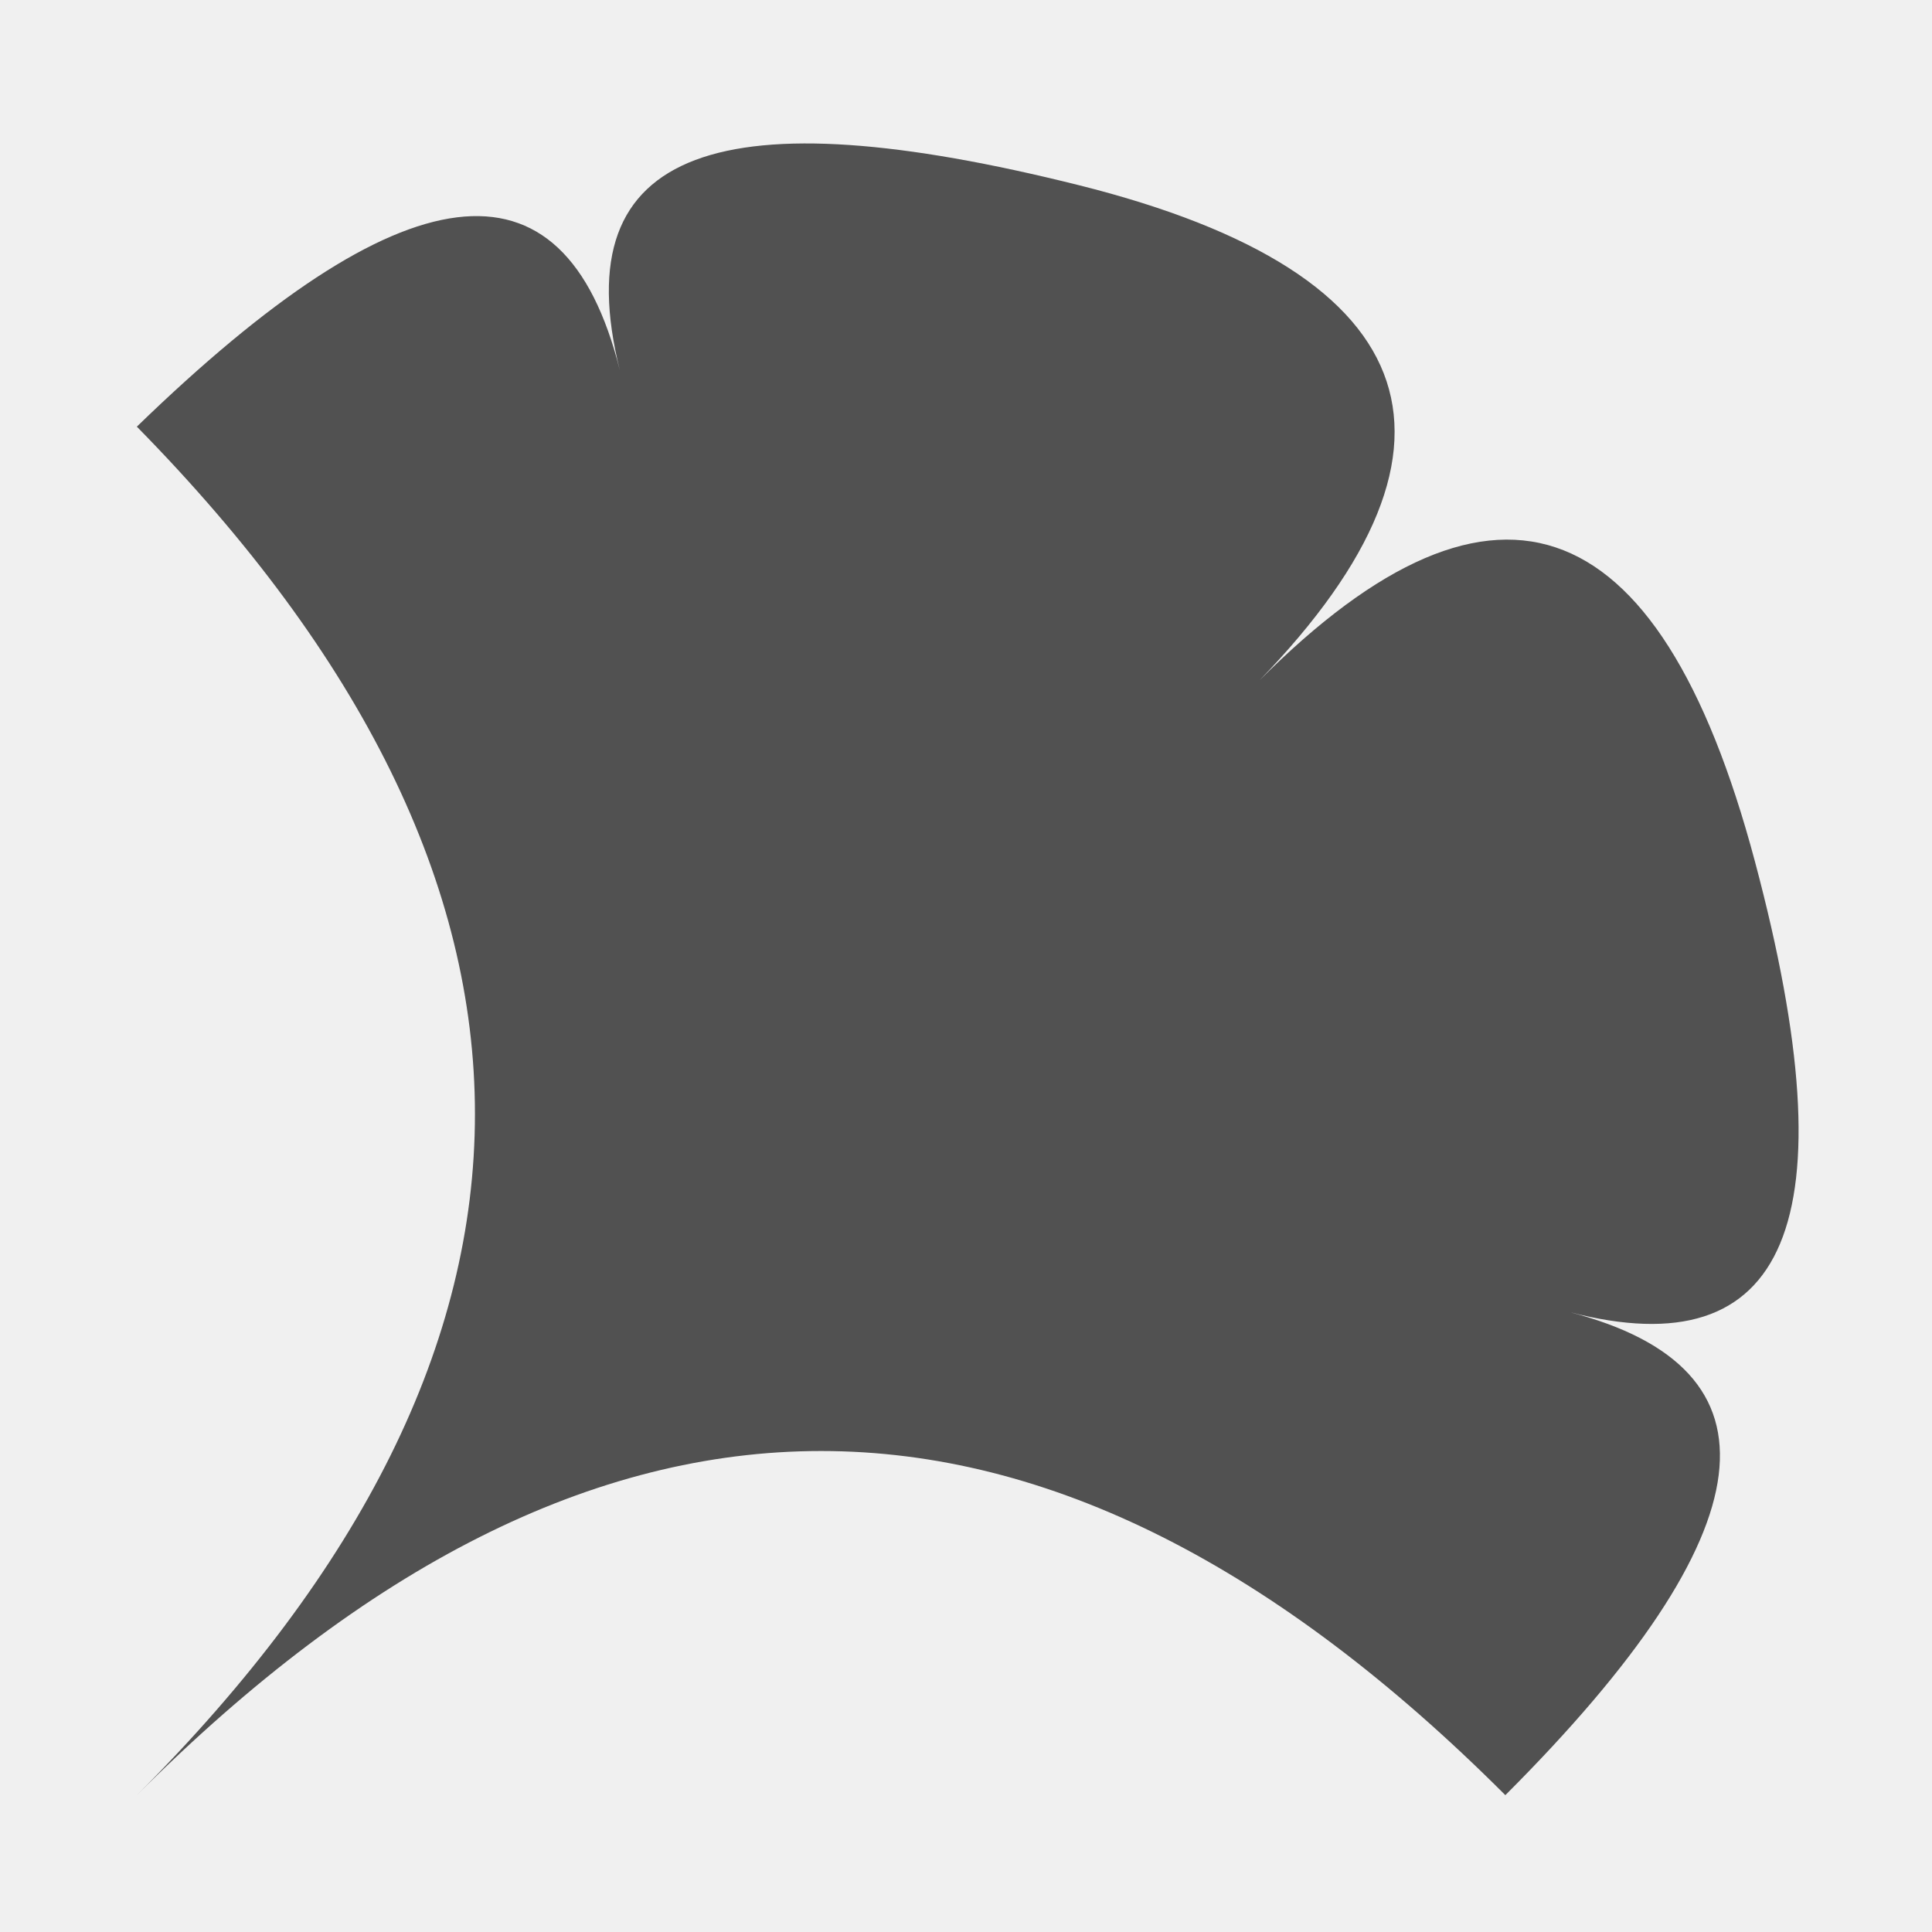
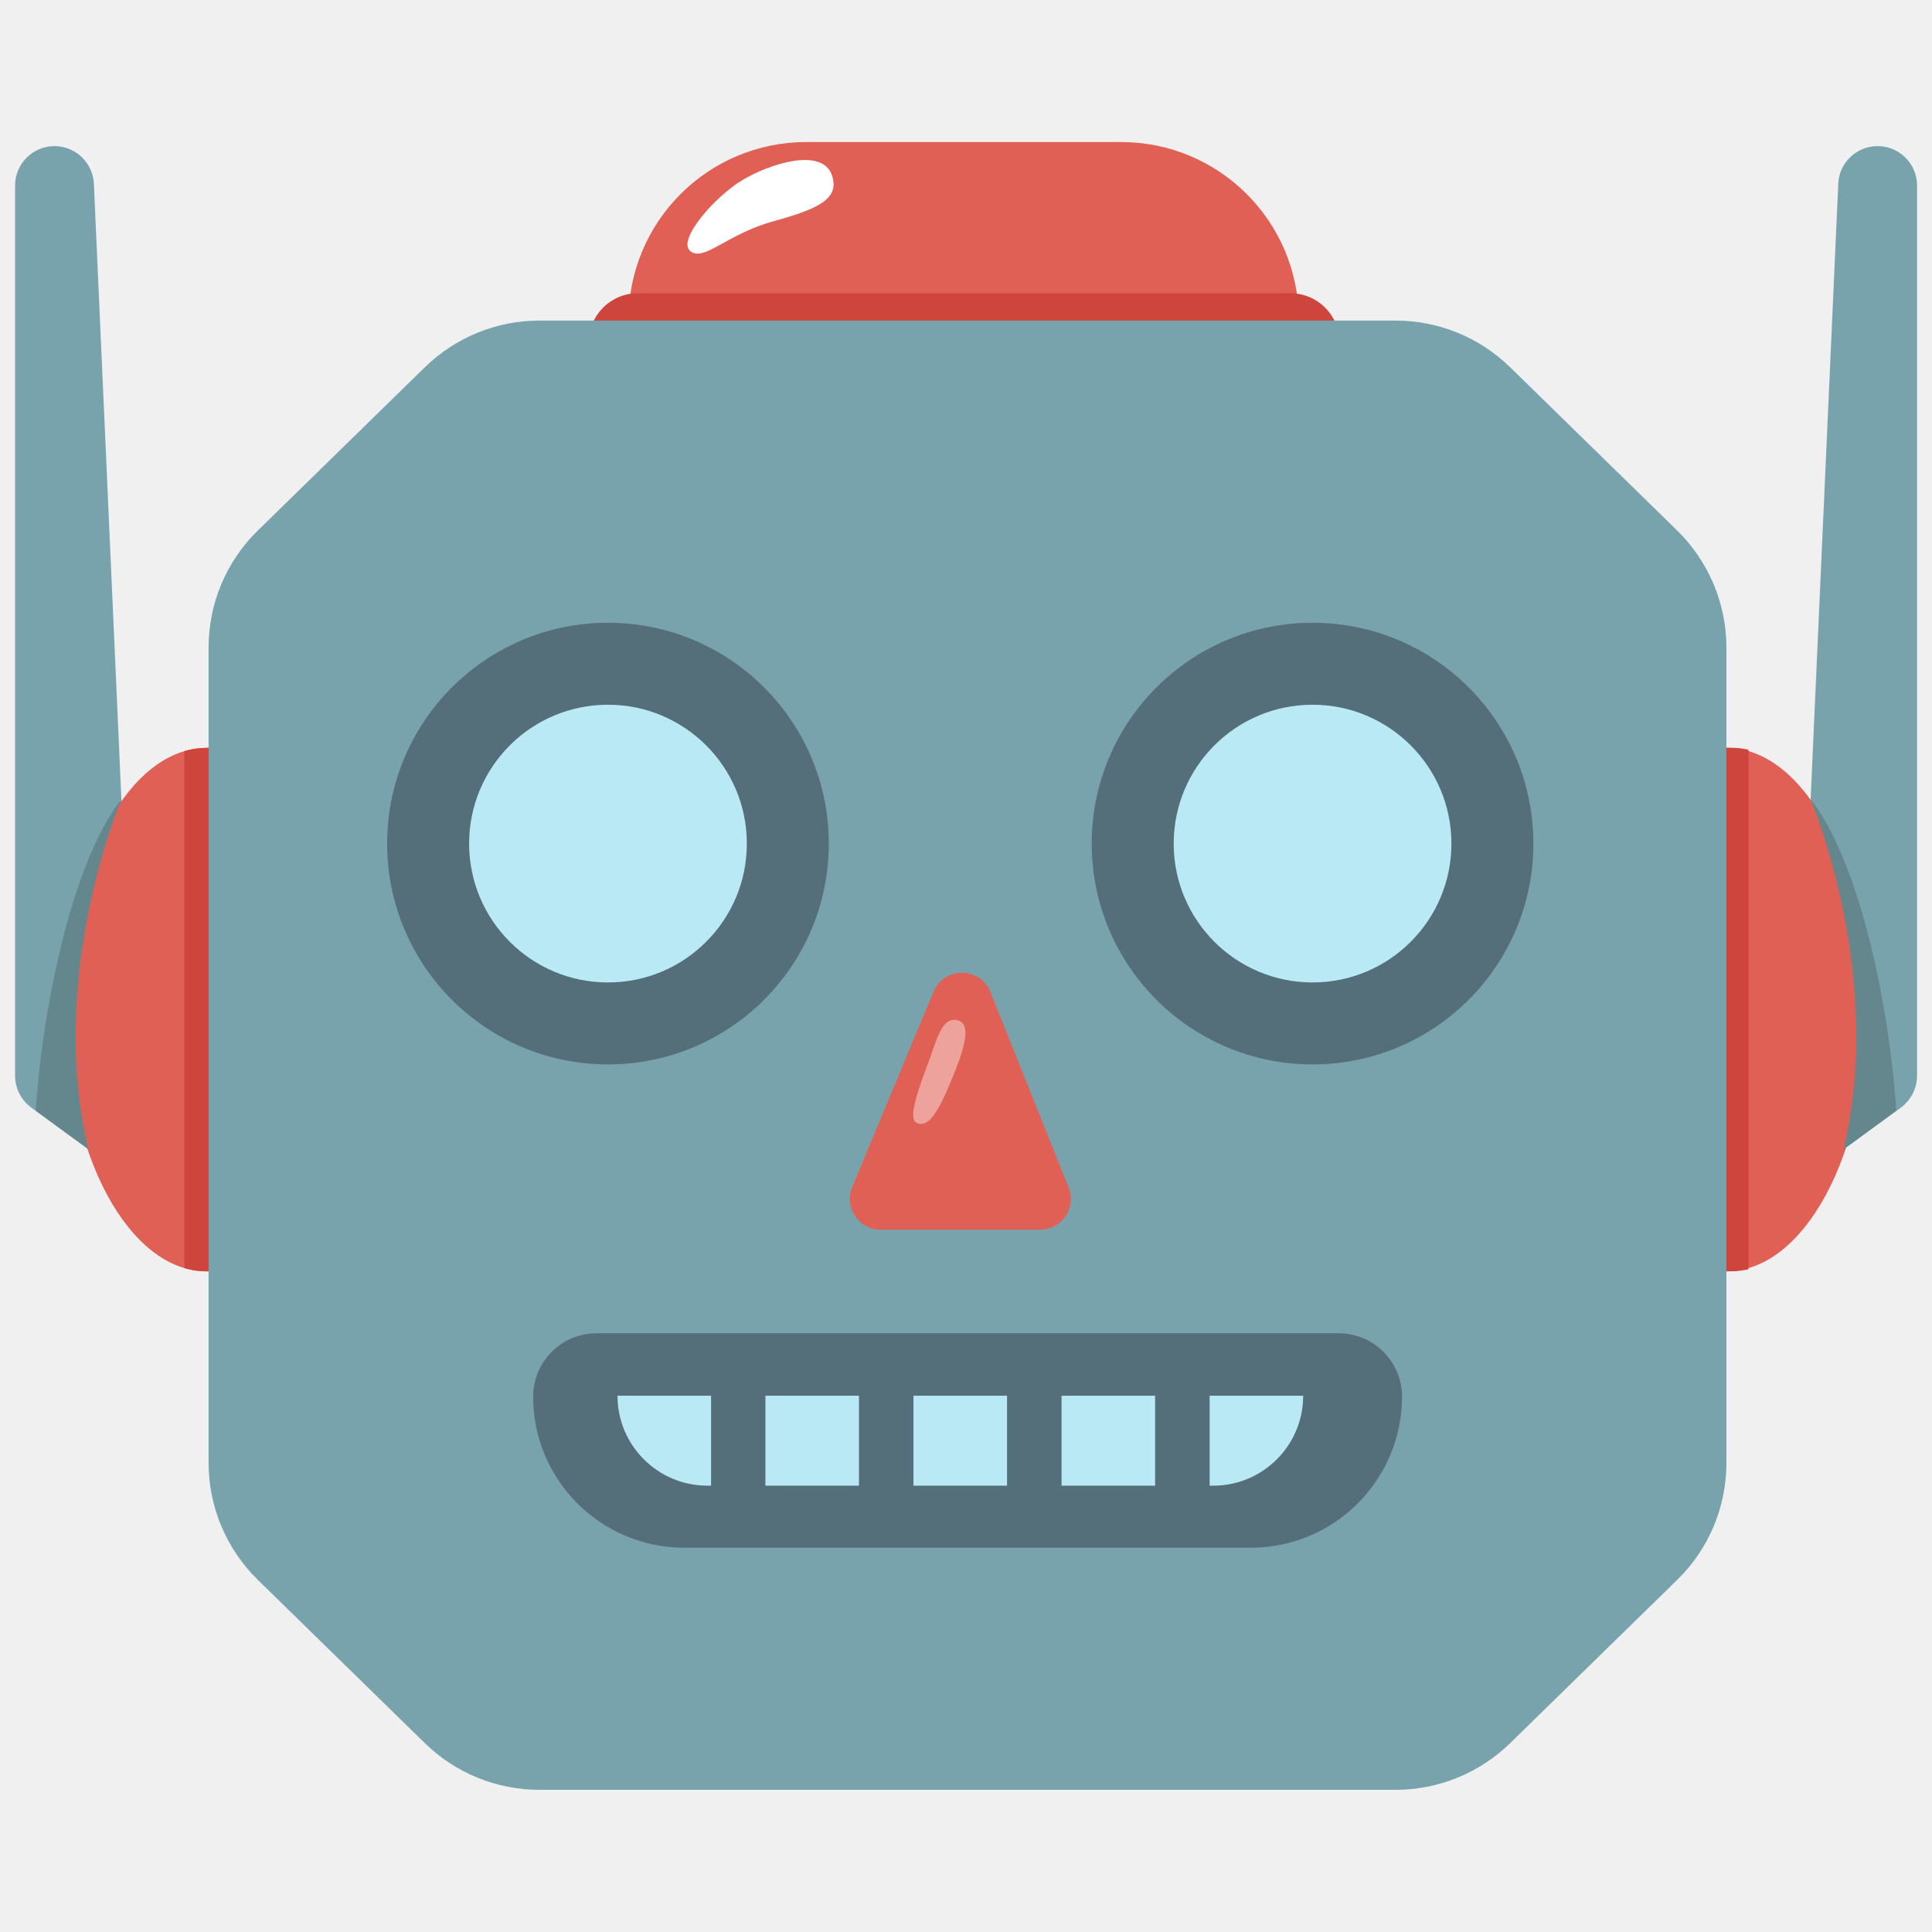
- <svg xmlns="http://www.w3.org/2000/svg" version="1.1" x="0px" y="0px" width="24px" height="24px" viewBox="0 0 24 24">
-   <style type="text/css">
- 	.st0{fill:#515151;}
- </style>
-   <path class="st0" d="M1.7,22.3c5.7-5.7,11.3-5.7,17,0c3.3-3.3,3.5-5.3,0.8-6c2.7,0.7,3.5-1.1,2.3-5.6s-3.3-5.2-6.3-2.1  c3-3,2.3-5.2-2.1-6.3S7,1.8,7.7,4.6C7,1.8,5,2.1,1.7,5.3C7.3,11,7.3,16.7,1.7,22.3" />
+ <svg xmlns="http://www.w3.org/2000/svg" xmlns:xlink="http://www.w3.org/1999/xlink" width="128" height="128" style="enable-background:new 0 0 128 128;">
+   <g>
+     <path d="M86.05,35.16H41.64V21.19c0-6.51,5.27-11.78,11.78-11.78h20.85c6.51,0,11.78,5.27,11.78,11.78V35.16 z" style="fill:#E06055;" />
+     <path d="M55.12,11.62c-0.64-1.89-4.14-0.77-5.95,0.32s-4.34,3.97-3.43,4.7c0.9,0.72,2.38-1.12,5.53-1.99 C54.2,13.84,55.65,13.18,55.12,11.62z" style="fill:#FFFFFF;" />
+     <path d="M88.73,24.77H39.01v-2.1c0-1.79,1.45-3.24,3.24-3.24h43.25c1.79,0,3.24,1.45,3.24,3.24V24.77z" style="fill:#CE453E;" />
+     <path d="M119.73,58.05l2.06-45.88c0.06-1.39,1.21-2.49,2.61-2.49h0c1.44,0,2.61,1.17,2.61,2.61v58.98 c0,0.83-0.4,1.62-1.07,2.11l-7.41,5.41L119.73,58.05z" style="fill:#78A3AD;" />
+     <path d="M8.27,58.05L6.22,12.17C6.15,10.78,5,9.68,3.61,9.68h0C2.17,9.68,1,10.85,1,12.29v58.98 c0,0.83,0.4,1.62,1.07,2.11l7.41,5.41L8.27,58.05z" style="fill:#78A3AD;" />
+     <ellipse cx="13.69" cy="66.89" rx="9.33" ry="17.34" style="fill:#E06055;" />
+     <g>
+       <defs>
+         <ellipse id="SVGID_1_" cx="13.69" cy="66.89" rx="9.33" ry="17.34" />
+       </defs>
+       <clipPath id="SVGID_2_">
+         <use style="overflow:visible;" xlink:href="#SVGID_1_" />
+       </clipPath>
+       <rect height="34.69" style="clip-path:url(#SVGID_2_);fill:#CE453E;" width="2.62" x="12.22" y="49.54" />
+     </g>
+     <g>
+       <defs>
+         <ellipse id="SVGID_3_" cx="13.69" cy="66.89" rx="9.33" ry="17.34" />
+       </defs>
+       <clipPath id="SVGID_4_">
+         <use style="overflow:visible;" xlink:href="#SVGID_3_" />
+       </clipPath>
+       <rect height="34.69" style="clip-path:url(#SVGID_4_);fill:#CE453E;" transform="matrix(-1 -4.478696e-11 4.478696e-11 -1 27.6896 133.7725)" width="2.62" x="12.54" y="49.54" />
+     </g>
+     <ellipse cx="114.38" cy="66.89" rx="9.33" ry="17.34" style="fill:#E06055;" />
+     <g>
+       <defs>
+         <ellipse id="SVGID_5_" cx="114.38" cy="66.89" rx="9.33" ry="17.34" />
+       </defs>
+       <clipPath id="SVGID_6_">
+         <use style="overflow:visible;" xlink:href="#SVGID_5_" />
+       </clipPath>
+       <rect height="34.69" style="clip-path:url(#SVGID_6_);fill:#CE453E;" transform="matrix(-1 -4.478696e-11 4.478696e-11 -1 229.0742 133.7725)" width="2.62" x="113.23" y="49.54" />
+     </g>
+     <g>
+       <defs>
+         <ellipse id="SVGID_7_" cx="114.38" cy="66.89" rx="9.33" ry="17.34" />
+       </defs>
+       <clipPath id="SVGID_8_">
+         <use style="overflow:visible;" xlink:href="#SVGID_7_" />
+       </clipPath>
+       <rect height="34.69" style="clip-path:url(#SVGID_8_);fill:#CE453E;" width="2.62" x="112.91" y="49.54" />
+     </g>
+     <path d="M111.12,35.15l-11.07-10.82c-2.03-1.98-4.74-3.09-7.58-3.09H35.73c-2.83,0-5.55,1.11-7.58,3.09 L17.08,35.15c-2.09,2.04-3.26,4.83-3.26,7.75v13.42v27.18v13.42c0,2.92,1.18,5.71,3.26,7.75l11.07,10.82 c2.03,1.98,4.74,3.09,7.58,3.09h56.74c2.83,0,5.55-1.11,7.58-3.09l11.07-10.82c2.09-2.04,3.26-4.83,3.26-7.75V83.51V56.33V42.9 C114.38,39.99,113.2,37.19,111.12,35.15z" style="fill:#78A3AD;" />
+     <g>
+       <g>
+         <circle cx="40.28" cy="55.89" r="14.63" style="fill:#546E7A;" />
+         <circle cx="40.28" cy="55.89" r="9.2" style="fill:#B8E9F4;" />
+       </g>
+       <g>
+         <circle cx="86.96" cy="55.89" r="14.63" style="fill:#546E7A;" />
+         <circle cx="86.96" cy="55.89" r="9.2" style="fill:#B8E9F4;" />
+       </g>
+     </g>
+     <path d="M8.04,52.98c0,0-4.96,11.58-2.18,23.16l-3.49-2.55c0,0,0.28-5.78,1.99-12.15 C6.08,55.05,8.04,52.98,8.04,52.98z" style="fill:#64878E;" />
+     <path d="M119.96,52.98c0,0,4.96,11.58,2.18,23.16l3.49-2.55c0,0-0.28-5.78-1.99-12.15 C121.92,55.05,119.96,52.98,119.96,52.98z" style="fill:#64878E;" />
+     <path d="M43.36,33.98" style="fill:#93BFC6;" />
+     <g>
+       <path d="M61.85,65.7l-5.39,12.95c-0.56,1.34,0.43,2.82,1.88,2.82h10.57c1.44,0,2.43-1.46,1.89-2.79 l-5.18-12.95C64.94,64.04,62.55,64.02,61.85,65.7z" style="fill:#E06055;" />
+       <path d="M63.46,67.6c-1.09-0.31-1.42,1.41-2,2.92c-0.96,2.53-1.22,3.71-0.69,3.9 c0.7,0.26,1.31-0.54,2.25-2.83C63.92,69.44,64.38,67.86,63.46,67.6z" style="fill:#EDA29B;" />
+     </g>
+     <g>
+       <line style="fill:#ECEFF1;" x1="48.39" x2="48.39" y1="90.33" y2="100.54" />
+       <line style="fill:#ECEFF1;" x1="58.97" x2="58.97" y1="90.33" y2="100.54" />
+       <line style="fill:#ECEFF1;" x1="69.56" x2="69.56" y1="90.33" y2="100.54" />
+       <line style="fill:#ECEFF1;" x1="80.14" x2="80.14" y1="90.33" y2="100.54" />
+       <path d="M81.99,100.54H46.21c-4.91,0-8.9-3.98-8.9-8.9v-1.31h53.57v1.31 C90.88,96.55,86.9,100.54,81.99,100.54z" style="fill:#B8E9F4;" />
+     </g>
+     <path d="M82.87,100.54H45.33 c-4.42,0-8.01-3.59-8.01-8.01v0c0-1.22,0.99-2.2,2.2-2.2h49.17c1.22,0,2.2,0.99,2.2,2.2v0C90.88,96.95,87.3,100.54,82.87,100.54z" style="fill:#546E7A;stroke:#546E7A;stroke-width:4;stroke-miterlimit:10;" />
+     <path d="M46.82,91.52v8.4c0,0-9.5-0.78-9.5-8.28L46.82,91.52z" style="fill:#546E7A;" />
+     <path d="M81.3,91.52v8.4c0,0,9.5-0.78,9.5-8.28L81.3,91.52z" style="fill:#546E7A;" />
+     <g>
+       <rect height="5.96" style="fill:#B8E9F4;" width="6.2" x="50.71" y="92.47" />
+       <rect height="5.96" style="fill:#B8E9F4;" width="6.2" x="60.52" y="92.47" />
+       <rect height="5.96" style="fill:#B8E9F4;" width="6.2" x="70.33" y="92.47" />
+       <path d="M80.38,98.43h-0.24v-5.96h6.2v0C86.34,95.76,83.67,98.43,80.38,98.43z" style="fill:#B8E9F4;" />
+       <path d="M47.11,98.43h-0.24c-3.29,0-5.96-2.67-5.96-5.96v0h6.2V98.43z" style="fill:#B8E9F4;" />
+     </g>
+   </g>
+   <g>
+     <path d="M118.24,202.27c0.01-5.65-4.59-10.26-10.25-10.27c-2.91,0-5.53,1.21-7.4,3.16l0-1.6 c0.02-11.3-6.13-21.82-16.2-28.07l3.93-7.16c0.5-0.89,0.61-1.92,0.33-2.89c-0.28-0.98-0.92-1.79-1.85-2.3 c-0.55-0.3-1.17-0.45-1.8-0.45c-1.39,0-2.67,0.75-3.33,1.97l-4.11,7.49c-4.27-1.57-8.78-2.37-13.48-2.38 c-4.64-0.01-9.13,0.78-13.38,2.34l-4.1-7.49c-0.67-1.22-1.94-1.98-3.33-1.98c-0.64,0-1.28,0.16-1.8,0.45 c-0.9,0.48-1.57,1.31-1.86,2.28c-0.28,0.97-0.16,2.04,0.32,2.88l3.92,7.17c-10.11,6.2-16.28,16.72-16.29,28.04l0,1.7 c-0.08-0.09-0.16-0.18-0.25-0.26c-1.94-1.94-4.51-3.01-7.25-3.01c-5.65-0.01-10.25,4.59-10.26,10.24l-0.04,31.39 c-0.01,5.66,4.58,10.26,10.24,10.27c2.74,0,5.32-1.06,7.26-3c0.19-0.18,0.36-0.38,0.53-0.57l-0.01,4.5 c-0.01,2.88,1.11,5.58,3.14,7.62c2.03,2.03,4.73,3.16,7.6,3.16l2.69,0l-0.02,13.86c-0.01,5.65,4.59,10.26,10.24,10.27 c5.65,0.01,10.26-4.59,10.27-10.24l0.02-13.85l4.61,0.01l-0.02,13.86c0,2.74,1.06,5.31,3,7.25c1.94,1.94,4.51,3.01,7.24,3.01 c5.65,0.01,10.25-4.59,10.26-10.24l0.01-13.85l2.71,0c5.93,0.01,10.76-4.81,10.77-10.74l0.01-4.34c1.88,2.1,4.6,3.42,7.63,3.42 c5.65,0.01,10.25-4.59,10.26-10.24L118.24,202.27z M27.5,233.54c0,4.15-3.36,7.49-7.5,7.49c-4.14-0.01-7.49-3.36-7.49-7.51 l0.04-31.39c0.01-4.14,3.37-7.49,7.51-7.49c4.14,0,7.5,3.37,7.49,7.5L27.5,233.54z M30.31,193.33 c0.07-11.54,7.01-21.57,17.26-26.84l-5.22-9.56c-0.28-0.5-0.1-1.14,0.41-1.41c0.5-0.28,1.13-0.09,1.41,0.42l5.28,9.64 c4.43-1.96,9.41-3.06,14.66-3.05c5.27,0,10.24,1.12,14.69,3.1l5.3-9.65c0.27-0.5,0.9-0.68,1.41-0.41c0.51,0.28,0.69,0.92,0.41,1.42 l-5.24,9.55c10.22,5.31,17.13,15.34,17.17,26.87c0,0.05,0,0.1,0,0.14l-67.53-0.08C30.31,193.42,30.31,193.37,30.31,193.33z M97.55,244.8c0,3.6-2.37,6.63-5.63,7.63c-0.75,0.23-1.55,0.36-2.38,0.36l-5.44,0l-0.01,6.51l-0.02,0l-0.01,10.09 c0,4.14-3.37,7.5-7.51,7.49c-4.13,0-7.49-3.37-7.48-7.5l0.02-16.61l-10.12-0.01l-0.02,16.61c-0.01,4.14-3.37,7.5-7.51,7.49 c-4.13-0.01-7.49-3.37-7.48-7.51l0.01-10.1h-0.01l0.01-6.51l-5.44-0.01c-4.42-0.01-8-3.58-7.99-8.01l0-0.4l0-5.09l0.01,0 l0.05-43.17l67.02,0.08l-0.05,43.18l0.01,0L97.55,244.8z M107.95,241.15c-4.14,0-7.49-3.36-7.49-7.51l0.04-31.39 c0-4.14,3.36-7.5,7.5-7.49c4.14,0,7.49,3.37,7.48,7.51l-0.03,31.39C115.44,237.8,112.09,241.15,107.95,241.15z" style="fill:#FFFFFF;" />
+     <path d="M108,194.76c-4.14-0.01-7.5,3.35-7.5,7.49l-0.04,31.39c0,4.15,3.35,7.5,7.49,7.51 c4.14,0,7.5-3.34,7.5-7.49l0.03-31.39C115.49,198.12,112.14,194.76,108,194.76z" style="fill:#7CB342;" />
+     <path d="M20.05,194.64c-4.14-0.01-7.5,3.35-7.51,7.49l-0.04,31.39c-0.01,4.15,3.35,7.5,7.49,7.51 c4.14,0.01,7.5-3.34,7.5-7.49l0.05-31.4C27.55,198.01,24.19,194.65,20.05,194.64z" style="fill:#7CB342;" />
+     <path d="M97.84,193.41c-0.04-11.53-6.95-21.56-17.17-26.87l5.24-9.55c0.28-0.5,0.1-1.14-0.41-1.42 c-0.51-0.27-1.14-0.09-1.41,0.41l-5.3,9.65c-4.45-1.98-9.42-3.1-14.69-3.1c-5.25-0.01-10.23,1.09-14.66,3.05l-5.28-9.64 c-0.27-0.51-0.91-0.69-1.41-0.42c-0.51,0.27-0.7,0.91-0.41,1.41l5.22,9.56c-10.25,5.27-17.2,15.3-17.26,26.84c0,0.05,0,0.09,0,0.14 l67.53,0.08C97.84,193.5,97.84,193.45,97.84,193.41z M48.72,181.26c-1.56-0.01-2.82-1.27-2.82-2.83c0-1.56,1.27-2.83,2.83-2.83 c1.57,0,2.83,1.28,2.83,2.84C51.56,179.99,50.29,181.26,48.72,181.26z M79.47,181.29c-1.56,0-2.83-1.27-2.83-2.83 c0.01-1.55,1.27-2.83,2.84-2.83c1.55,0.01,2.82,1.29,2.82,2.84C82.3,180.03,81.03,181.29,79.47,181.29z" style="fill:#7CB342;" />
+     <path d="M97.61,196.15l-67.02-0.08l-0.05,43.17l-0.01,0l0,5.09l0,0.4c-0.01,4.43,3.56,8,7.99,8.01l5.44,0.01 l-0.01,6.51h0.01l-0.01,10.1c-0.01,4.13,3.35,7.5,7.48,7.51c4.14,0.01,7.5-3.36,7.51-7.49l0.02-16.61l10.12,0.01l-0.02,16.61 c-0.01,4.13,3.35,7.51,7.48,7.5c4.14,0.01,7.5-3.35,7.51-7.49l0.01-10.09l0.02,0l0.01-6.51l5.44,0c0.83,0,1.63-0.12,2.38-0.36 c3.26-1.01,5.63-4.04,5.63-7.63l0.02-5.47l-0.01,0L97.61,196.15z" style="fill:#7CB342;" />
+     <path d="M48.73,175.59c-1.56,0-2.83,1.27-2.83,2.83c0,1.56,1.26,2.83,2.82,2.83c1.57,0,2.84-1.27,2.84-2.83 C51.56,176.88,50.3,175.59,48.73,175.59z" style="fill:#FFFFFF;" />
+     <path d="M79.48,175.62c-1.56,0-2.83,1.28-2.84,2.83c0,1.57,1.27,2.83,2.83,2.83c1.56,0,2.83-1.26,2.83-2.83 C82.3,176.91,81.03,175.63,79.48,175.62z" style="fill:#FFFFFF;" />
+   </g>
</svg>
